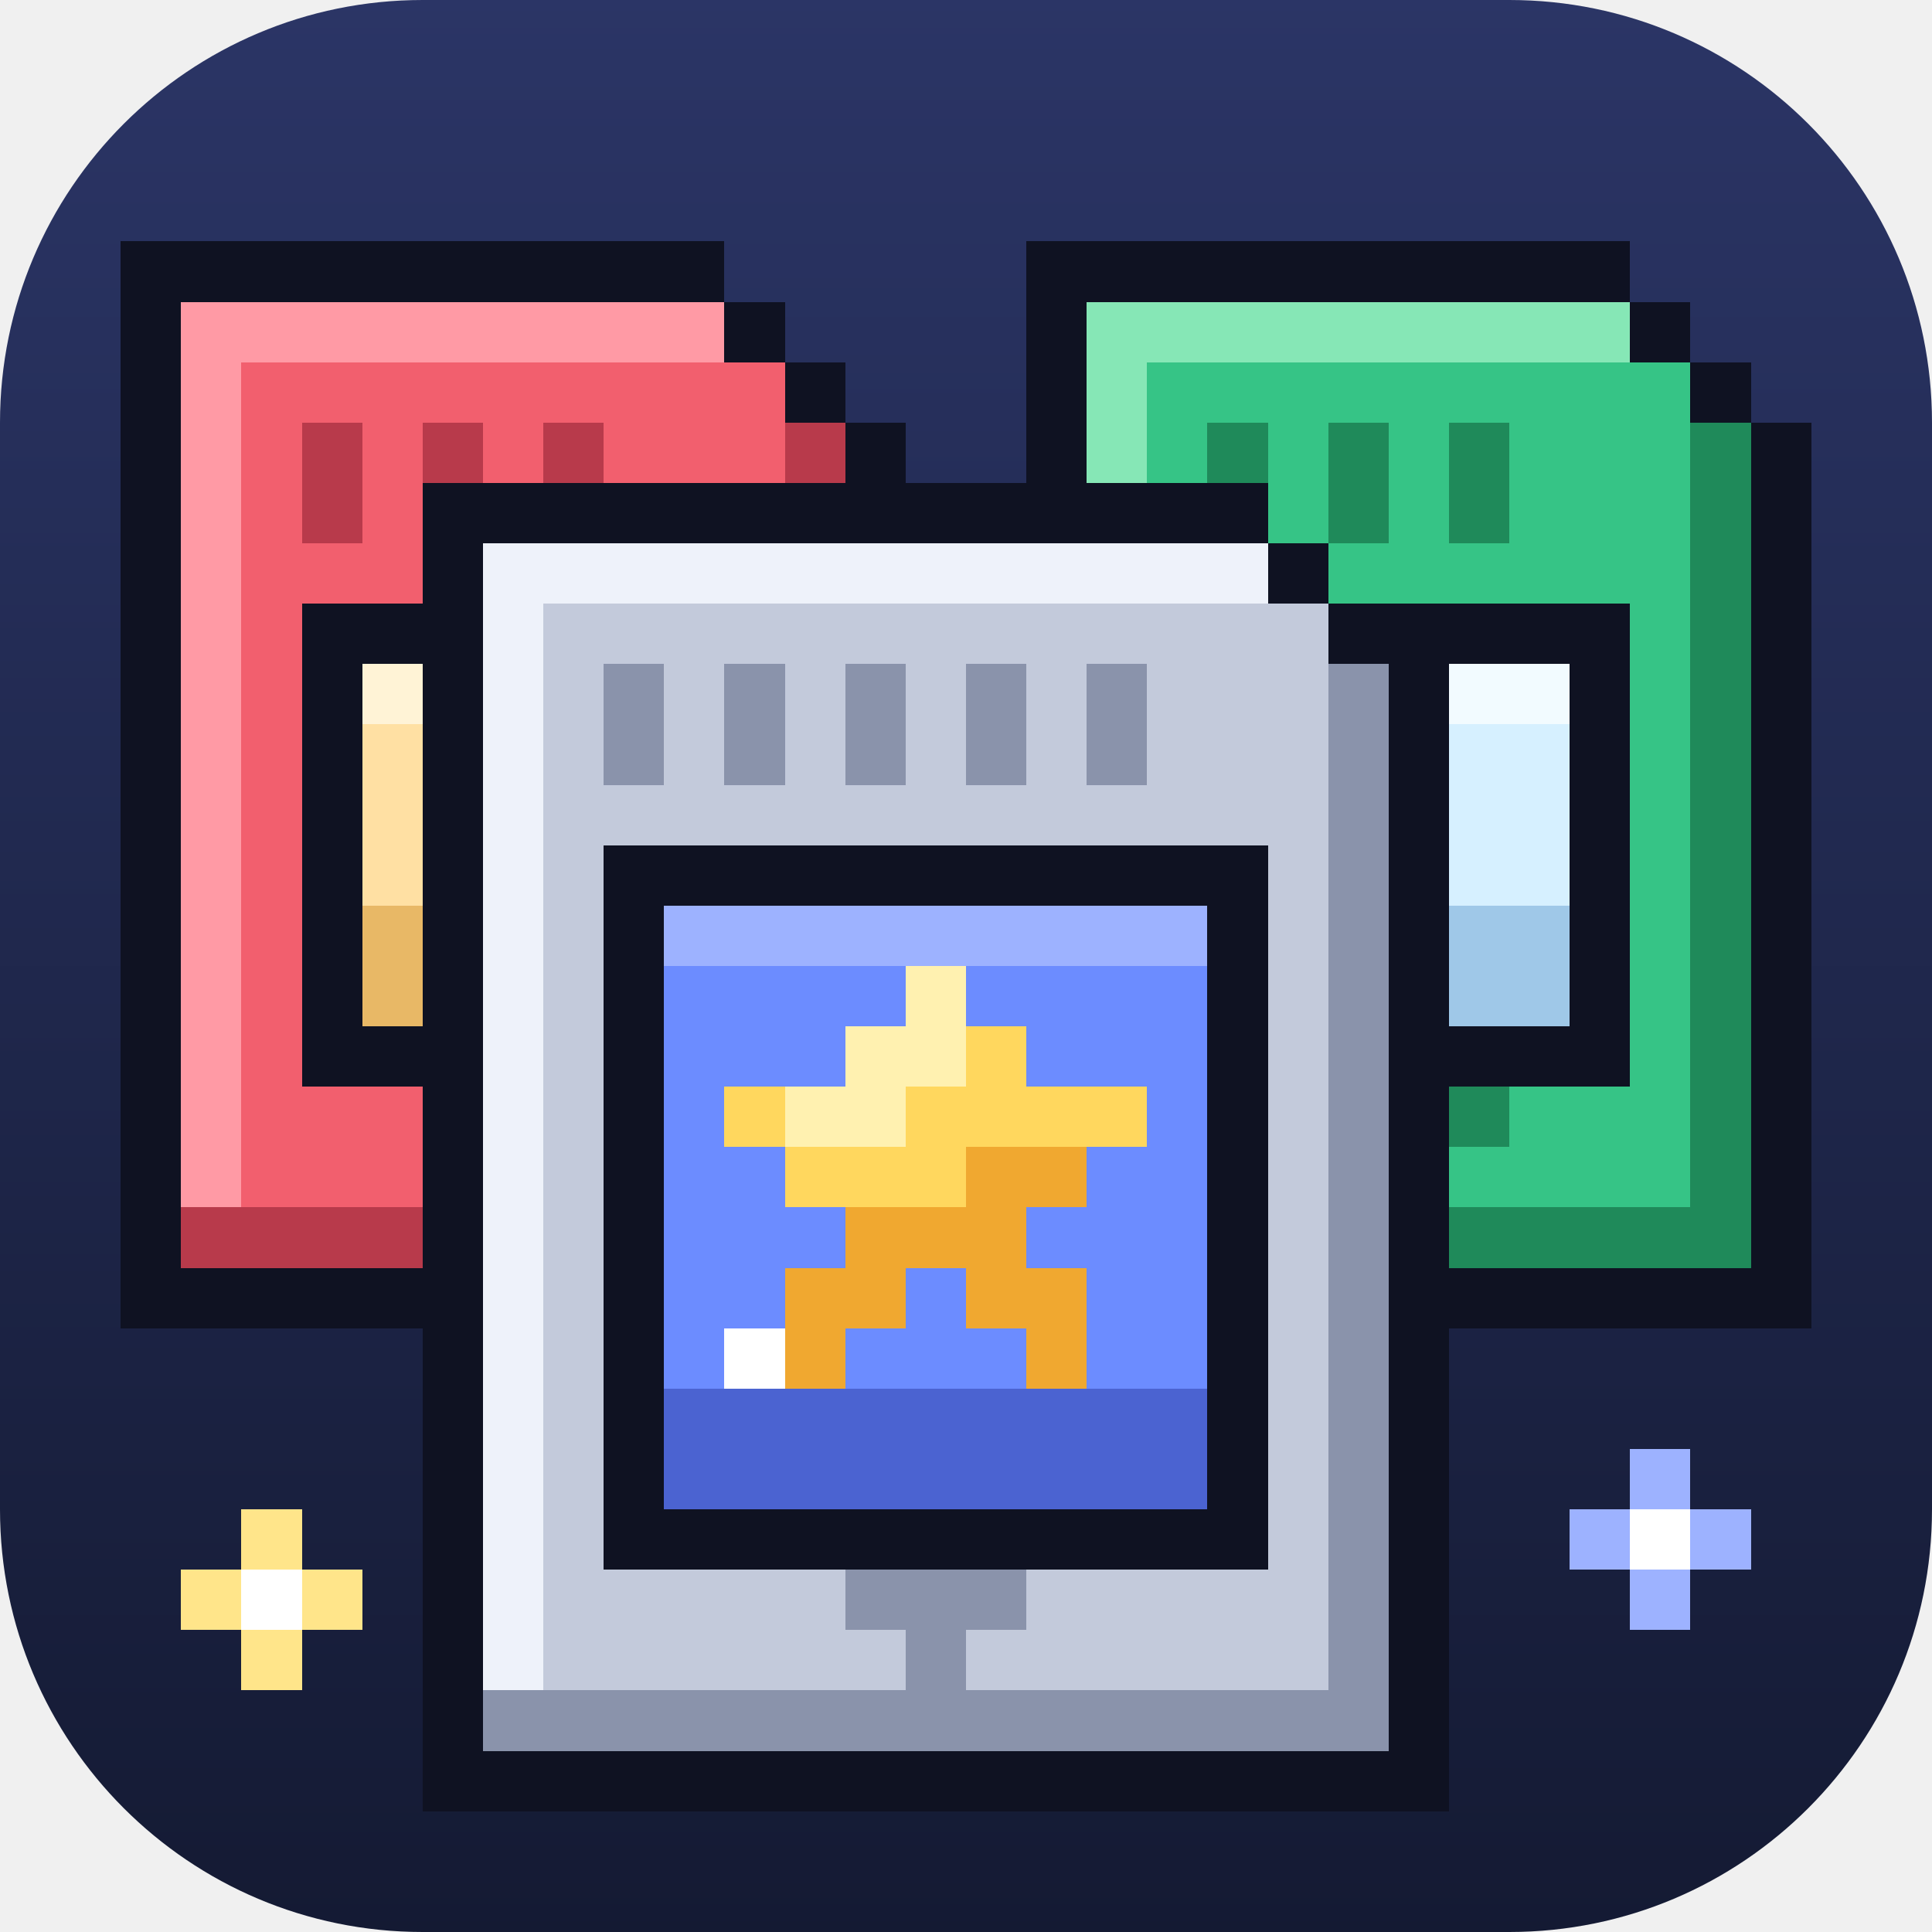
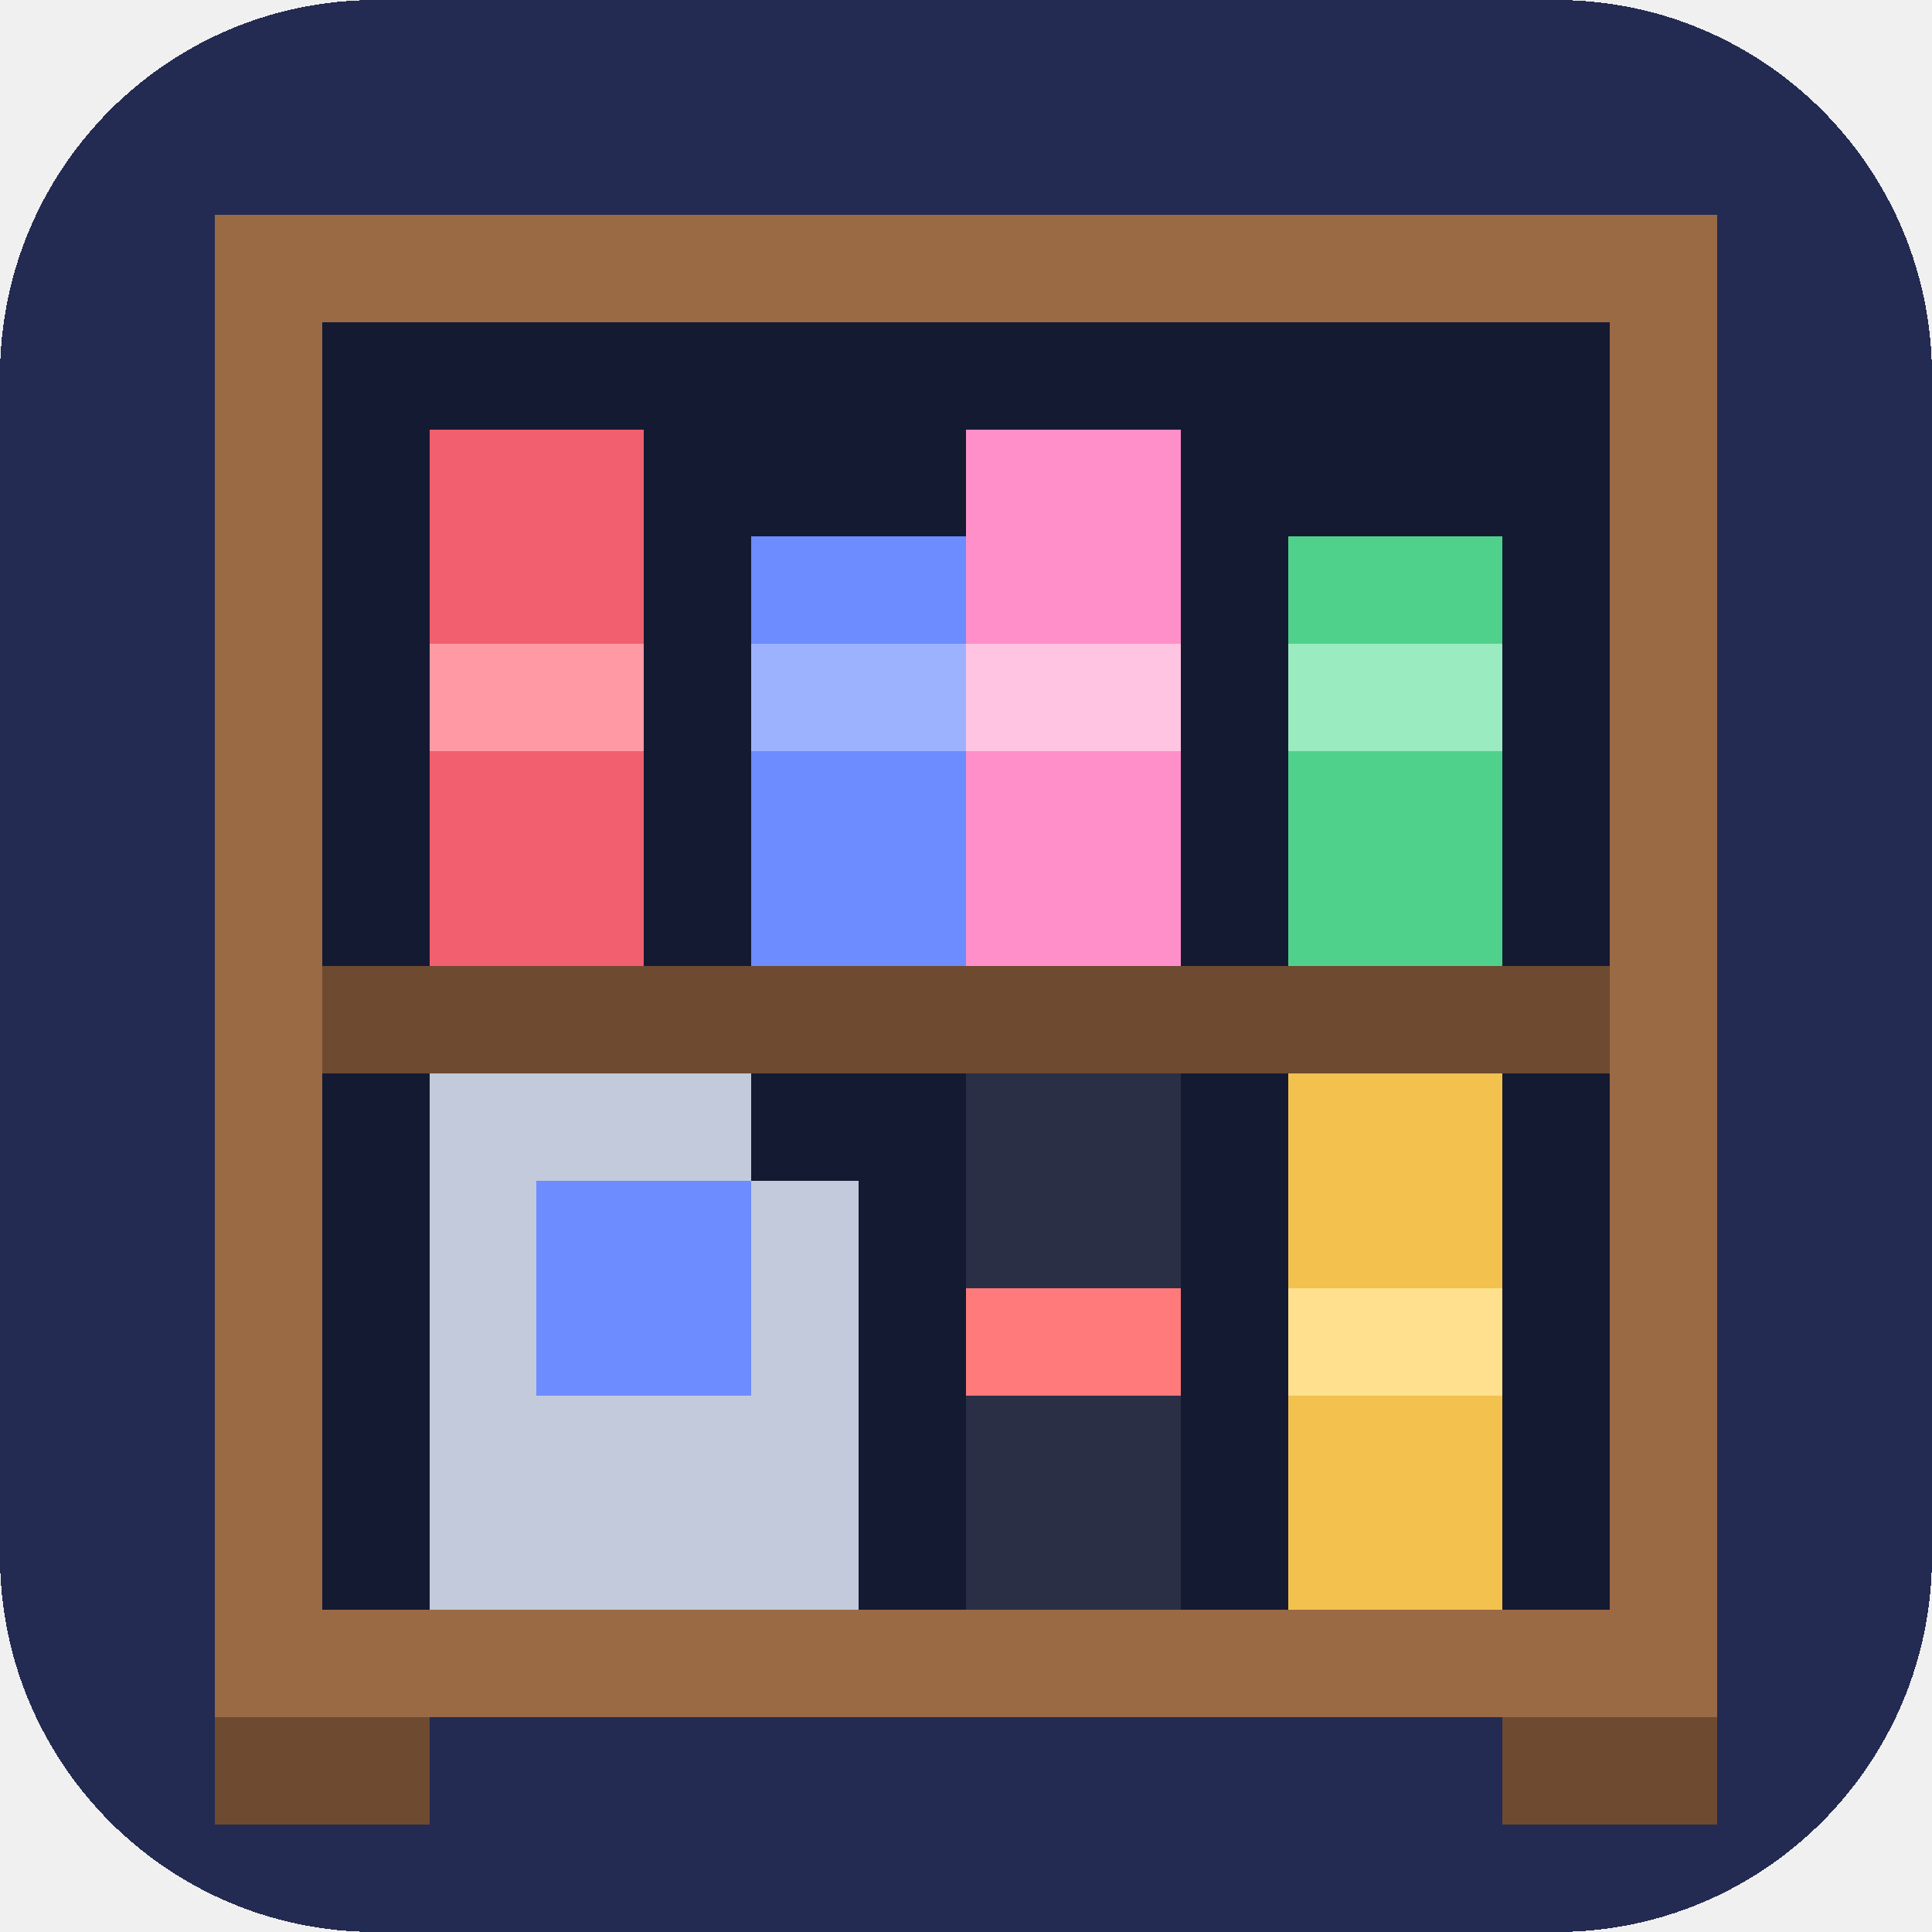
- <svg xmlns="http://www.w3.org/2000/svg" viewBox="0 0 32 32">
-   <defs>
-     <linearGradient id="bg" x1="0" y1="0" x2="0" y2="1">
-       <stop offset="0" stop-color="#2b3566" />
-       <stop offset="1" stop-color="#141a33" />
-     </linearGradient>
-   </defs>
-   <rect width="32" height="32" rx="7" fill="url(#bg)" />
-   <g shape-rendering="crispEdges">
-     <rect x="2" y="4" width="10" height="1" fill="#0f1222" />
-     <rect x="17" y="4" width="10" height="1" fill="#0f1222" />
-     <rect x="2" y="5" width="1" height="1" fill="#0f1222" />
-     <rect x="3" y="5" width="9" height="1" fill="#ff9aa5" />
-     <rect x="12" y="5" width="1" height="1" fill="#0f1222" />
-     <rect x="17" y="5" width="1" height="1" fill="#0f1222" />
-     <rect x="18" y="5" width="9" height="1" fill="#86e7b6" />
-     <rect x="27" y="5" width="1" height="1" fill="#0f1222" />
-     <rect x="2" y="6" width="1" height="1" fill="#0f1222" />
-     <rect x="3" y="6" width="1" height="1" fill="#ff9aa5" />
-     <rect x="4" y="6" width="9" height="1" fill="#f25f6e" />
-     <rect x="13" y="6" width="1" height="1" fill="#0f1222" />
-     <rect x="17" y="6" width="1" height="1" fill="#0f1222" />
-     <rect x="18" y="6" width="1" height="1" fill="#86e7b6" />
-     <rect x="19" y="6" width="9" height="1" fill="#36c486" />
-     <rect x="28" y="6" width="1" height="1" fill="#0f1222" />
-     <rect x="2" y="7" width="1" height="1" fill="#0f1222" />
-     <rect x="3" y="7" width="1" height="1" fill="#ff9aa5" />
-     <rect x="4" y="7" width="1" height="1" fill="#f25f6e" />
-     <rect x="5" y="7" width="1" height="1" fill="#b83a4b" />
-     <rect x="6" y="7" width="1" height="1" fill="#f25f6e" />
-     <rect x="7" y="7" width="1" height="1" fill="#b83a4b" />
-     <rect x="8" y="7" width="1" height="1" fill="#f25f6e" />
-     <rect x="9" y="7" width="1" height="1" fill="#b83a4b" />
-     <rect x="10" y="7" width="3" height="1" fill="#f25f6e" />
-     <rect x="13" y="7" width="1" height="1" fill="#b83a4b" />
-     <rect x="14" y="7" width="1" height="1" fill="#0f1222" />
-     <rect x="17" y="7" width="1" height="1" fill="#0f1222" />
-     <rect x="18" y="7" width="1" height="1" fill="#86e7b6" />
-     <rect x="19" y="7" width="1" height="1" fill="#36c486" />
-     <rect x="20" y="7" width="1" height="1" fill="#1f8a5a" />
-     <rect x="21" y="7" width="1" height="1" fill="#36c486" />
-     <rect x="22" y="7" width="1" height="1" fill="#1f8a5a" />
-     <rect x="23" y="7" width="1" height="1" fill="#36c486" />
-     <rect x="24" y="7" width="1" height="1" fill="#1f8a5a" />
-     <rect x="25" y="7" width="3" height="1" fill="#36c486" />
-     <rect x="28" y="7" width="1" height="1" fill="#1f8a5a" />
-     <rect x="29" y="7" width="1" height="1" fill="#0f1222" />
-     <rect x="2" y="8" width="1" height="1" fill="#0f1222" />
-     <rect x="3" y="8" width="1" height="1" fill="#ff9aa5" />
-     <rect x="4" y="8" width="1" height="1" fill="#f25f6e" />
-     <rect x="5" y="8" width="1" height="1" fill="#b83a4b" />
-     <rect x="6" y="8" width="1" height="1" fill="#f25f6e" />
-     <rect x="7" y="8" width="14" height="1" fill="#0f1222" />
-     <rect x="21" y="8" width="1" height="1" fill="#36c486" />
-     <rect x="22" y="8" width="1" height="1" fill="#1f8a5a" />
-     <rect x="23" y="8" width="1" height="1" fill="#36c486" />
-     <rect x="24" y="8" width="1" height="1" fill="#1f8a5a" />
-     <rect x="25" y="8" width="3" height="1" fill="#36c486" />
-     <rect x="28" y="8" width="1" height="1" fill="#1f8a5a" />
-     <rect x="29" y="8" width="1" height="1" fill="#0f1222" />
-     <rect x="2" y="9" width="1" height="1" fill="#0f1222" />
-     <rect x="3" y="9" width="1" height="1" fill="#ff9aa5" />
-     <rect x="4" y="9" width="3" height="1" fill="#f25f6e" />
-     <rect x="7" y="9" width="1" height="1" fill="#0f1222" />
-     <rect x="8" y="9" width="13" height="1" fill="#eef2fa" />
-     <rect x="21" y="9" width="1" height="1" fill="#0f1222" />
-     <rect x="22" y="9" width="6" height="1" fill="#36c486" />
-     <rect x="28" y="9" width="1" height="1" fill="#1f8a5a" />
-     <rect x="29" y="9" width="1" height="1" fill="#0f1222" />
-     <rect x="2" y="10" width="1" height="1" fill="#0f1222" />
-     <rect x="3" y="10" width="1" height="1" fill="#ff9aa5" />
-     <rect x="4" y="10" width="1" height="1" fill="#f25f6e" />
-     <rect x="5" y="10" width="3" height="1" fill="#0f1222" />
-     <rect x="8" y="10" width="1" height="1" fill="#eef2fa" />
-     <rect x="9" y="10" width="13" height="1" fill="#c3cadb" />
-     <rect x="22" y="10" width="5" height="1" fill="#0f1222" />
-     <rect x="27" y="10" width="1" height="1" fill="#36c486" />
-     <rect x="28" y="10" width="1" height="1" fill="#1f8a5a" />
-     <rect x="29" y="10" width="1" height="1" fill="#0f1222" />
-     <rect x="2" y="11" width="1" height="1" fill="#0f1222" />
-     <rect x="3" y="11" width="1" height="1" fill="#ff9aa5" />
-     <rect x="4" y="11" width="1" height="1" fill="#f25f6e" />
-     <rect x="5" y="11" width="1" height="1" fill="#0f1222" />
-     <rect x="6" y="11" width="1" height="1" fill="#fff3d6" />
-     <rect x="7" y="11" width="1" height="1" fill="#0f1222" />
-     <rect x="8" y="11" width="1" height="1" fill="#eef2fa" />
-     <rect x="9" y="11" width="1" height="1" fill="#c3cadb" />
-     <rect x="10" y="11" width="1" height="1" fill="#8a93ab" />
-     <rect x="11" y="11" width="1" height="1" fill="#c3cadb" />
-     <rect x="12" y="11" width="1" height="1" fill="#8a93ab" />
-     <rect x="13" y="11" width="1" height="1" fill="#c3cadb" />
-     <rect x="14" y="11" width="1" height="1" fill="#8a93ab" />
-     <rect x="15" y="11" width="1" height="1" fill="#c3cadb" />
-     <rect x="16" y="11" width="1" height="1" fill="#8a93ab" />
-     <rect x="17" y="11" width="1" height="1" fill="#c3cadb" />
-     <rect x="18" y="11" width="1" height="1" fill="#8a93ab" />
-     <rect x="19" y="11" width="3" height="1" fill="#c3cadb" />
-     <rect x="22" y="11" width="1" height="1" fill="#8a93ab" />
-     <rect x="23" y="11" width="1" height="1" fill="#0f1222" />
-     <rect x="24" y="11" width="2" height="1" fill="#f2fbff" />
-     <rect x="26" y="11" width="1" height="1" fill="#0f1222" />
-     <rect x="27" y="11" width="1" height="1" fill="#36c486" />
-     <rect x="28" y="11" width="1" height="1" fill="#1f8a5a" />
-     <rect x="29" y="11" width="1" height="1" fill="#0f1222" />
-     <rect x="2" y="12" width="1" height="1" fill="#0f1222" />
-     <rect x="3" y="12" width="1" height="1" fill="#ff9aa5" />
-     <rect x="4" y="12" width="1" height="1" fill="#f25f6e" />
-     <rect x="5" y="12" width="1" height="1" fill="#0f1222" />
-     <rect x="6" y="12" width="1" height="1" fill="#ffe0a3" />
-     <rect x="7" y="12" width="1" height="1" fill="#0f1222" />
-     <rect x="8" y="12" width="1" height="1" fill="#eef2fa" />
-     <rect x="9" y="12" width="1" height="1" fill="#c3cadb" />
-     <rect x="10" y="12" width="1" height="1" fill="#8a93ab" />
-     <rect x="11" y="12" width="1" height="1" fill="#c3cadb" />
-     <rect x="12" y="12" width="1" height="1" fill="#8a93ab" />
-     <rect x="13" y="12" width="1" height="1" fill="#c3cadb" />
-     <rect x="14" y="12" width="1" height="1" fill="#8a93ab" />
-     <rect x="15" y="12" width="1" height="1" fill="#c3cadb" />
-     <rect x="16" y="12" width="1" height="1" fill="#8a93ab" />
-     <rect x="17" y="12" width="1" height="1" fill="#c3cadb" />
-     <rect x="18" y="12" width="1" height="1" fill="#8a93ab" />
-     <rect x="19" y="12" width="3" height="1" fill="#c3cadb" />
-     <rect x="22" y="12" width="1" height="1" fill="#8a93ab" />
-     <rect x="23" y="12" width="1" height="1" fill="#0f1222" />
-     <rect x="24" y="12" width="2" height="1" fill="#d6f0ff" />
-     <rect x="26" y="12" width="1" height="1" fill="#0f1222" />
-     <rect x="27" y="12" width="1" height="1" fill="#36c486" />
-     <rect x="28" y="12" width="1" height="1" fill="#1f8a5a" />
-     <rect x="29" y="12" width="1" height="1" fill="#0f1222" />
-     <rect x="2" y="13" width="1" height="1" fill="#0f1222" />
-     <rect x="3" y="13" width="1" height="1" fill="#ff9aa5" />
-     <rect x="4" y="13" width="1" height="1" fill="#f25f6e" />
-     <rect x="5" y="13" width="1" height="1" fill="#0f1222" />
-     <rect x="6" y="13" width="1" height="1" fill="#ffe0a3" />
-     <rect x="7" y="13" width="1" height="1" fill="#0f1222" />
-     <rect x="8" y="13" width="1" height="1" fill="#eef2fa" />
-     <rect x="9" y="13" width="13" height="1" fill="#c3cadb" />
-     <rect x="22" y="13" width="1" height="1" fill="#8a93ab" />
-     <rect x="23" y="13" width="1" height="1" fill="#0f1222" />
-     <rect x="24" y="13" width="2" height="1" fill="#d6f0ff" />
-     <rect x="26" y="13" width="1" height="1" fill="#0f1222" />
-     <rect x="27" y="13" width="1" height="1" fill="#36c486" />
-     <rect x="28" y="13" width="1" height="1" fill="#1f8a5a" />
-     <rect x="29" y="13" width="1" height="1" fill="#0f1222" />
-     <rect x="2" y="14" width="1" height="1" fill="#0f1222" />
-     <rect x="3" y="14" width="1" height="1" fill="#ff9aa5" />
-     <rect x="4" y="14" width="1" height="1" fill="#f25f6e" />
-     <rect x="5" y="14" width="1" height="1" fill="#0f1222" />
-     <rect x="6" y="14" width="1" height="1" fill="#ffe0a3" />
-     <rect x="7" y="14" width="1" height="1" fill="#0f1222" />
-     <rect x="8" y="14" width="1" height="1" fill="#eef2fa" />
-     <rect x="9" y="14" width="1" height="1" fill="#c3cadb" />
-     <rect x="10" y="14" width="11" height="1" fill="#0f1222" />
-     <rect x="21" y="14" width="1" height="1" fill="#c3cadb" />
-     <rect x="22" y="14" width="1" height="1" fill="#8a93ab" />
-     <rect x="23" y="14" width="1" height="1" fill="#0f1222" />
-     <rect x="24" y="14" width="2" height="1" fill="#d6f0ff" />
-     <rect x="26" y="14" width="1" height="1" fill="#0f1222" />
-     <rect x="27" y="14" width="1" height="1" fill="#36c486" />
-     <rect x="28" y="14" width="1" height="1" fill="#1f8a5a" />
-     <rect x="29" y="14" width="1" height="1" fill="#0f1222" />
-     <rect x="2" y="15" width="1" height="1" fill="#0f1222" />
-     <rect x="3" y="15" width="1" height="1" fill="#ff9aa5" />
-     <rect x="4" y="15" width="1" height="1" fill="#f25f6e" />
-     <rect x="5" y="15" width="1" height="1" fill="#0f1222" />
-     <rect x="6" y="15" width="1" height="1" fill="#e8b866" />
-     <rect x="7" y="15" width="1" height="1" fill="#0f1222" />
-     <rect x="8" y="15" width="1" height="1" fill="#eef2fa" />
-     <rect x="9" y="15" width="1" height="1" fill="#c3cadb" />
-     <rect x="10" y="15" width="1" height="1" fill="#0f1222" />
-     <rect x="11" y="15" width="9" height="1" fill="#9db2ff" />
-     <rect x="20" y="15" width="1" height="1" fill="#0f1222" />
-     <rect x="21" y="15" width="1" height="1" fill="#c3cadb" />
-     <rect x="22" y="15" width="1" height="1" fill="#8a93ab" />
-     <rect x="23" y="15" width="1" height="1" fill="#0f1222" />
-     <rect x="24" y="15" width="2" height="1" fill="#9fc8e8" />
-     <rect x="26" y="15" width="1" height="1" fill="#0f1222" />
-     <rect x="27" y="15" width="1" height="1" fill="#36c486" />
-     <rect x="28" y="15" width="1" height="1" fill="#1f8a5a" />
-     <rect x="29" y="15" width="1" height="1" fill="#0f1222" />
-     <rect x="2" y="16" width="1" height="1" fill="#0f1222" />
-     <rect x="3" y="16" width="1" height="1" fill="#ff9aa5" />
-     <rect x="4" y="16" width="1" height="1" fill="#f25f6e" />
-     <rect x="5" y="16" width="1" height="1" fill="#0f1222" />
-     <rect x="6" y="16" width="1" height="1" fill="#e8b866" />
-     <rect x="7" y="16" width="1" height="1" fill="#0f1222" />
-     <rect x="8" y="16" width="1" height="1" fill="#eef2fa" />
-     <rect x="9" y="16" width="1" height="1" fill="#c3cadb" />
-     <rect x="10" y="16" width="1" height="1" fill="#0f1222" />
-     <rect x="11" y="16" width="4" height="1" fill="#6c8cff" />
-     <rect x="15" y="16" width="1" height="1" fill="#fff1b0" />
-     <rect x="16" y="16" width="4" height="1" fill="#6c8cff" />
-     <rect x="20" y="16" width="1" height="1" fill="#0f1222" />
-     <rect x="21" y="16" width="1" height="1" fill="#c3cadb" />
-     <rect x="22" y="16" width="1" height="1" fill="#8a93ab" />
-     <rect x="23" y="16" width="1" height="1" fill="#0f1222" />
-     <rect x="24" y="16" width="2" height="1" fill="#9fc8e8" />
-     <rect x="26" y="16" width="1" height="1" fill="#0f1222" />
-     <rect x="27" y="16" width="1" height="1" fill="#36c486" />
-     <rect x="28" y="16" width="1" height="1" fill="#1f8a5a" />
-     <rect x="29" y="16" width="1" height="1" fill="#0f1222" />
-     <rect x="2" y="17" width="1" height="1" fill="#0f1222" />
-     <rect x="3" y="17" width="1" height="1" fill="#ff9aa5" />
-     <rect x="4" y="17" width="1" height="1" fill="#f25f6e" />
-     <rect x="5" y="17" width="3" height="1" fill="#0f1222" />
-     <rect x="8" y="17" width="1" height="1" fill="#eef2fa" />
-     <rect x="9" y="17" width="1" height="1" fill="#c3cadb" />
-     <rect x="10" y="17" width="1" height="1" fill="#0f1222" />
-     <rect x="11" y="17" width="3" height="1" fill="#6c8cff" />
-     <rect x="14" y="17" width="2" height="1" fill="#fff1b0" />
-     <rect x="16" y="17" width="1" height="1" fill="#ffd75e" />
-     <rect x="17" y="17" width="3" height="1" fill="#6c8cff" />
-     <rect x="20" y="17" width="1" height="1" fill="#0f1222" />
-     <rect x="21" y="17" width="1" height="1" fill="#c3cadb" />
-     <rect x="22" y="17" width="1" height="1" fill="#8a93ab" />
-     <rect x="23" y="17" width="4" height="1" fill="#0f1222" />
-     <rect x="27" y="17" width="1" height="1" fill="#36c486" />
-     <rect x="28" y="17" width="1" height="1" fill="#1f8a5a" />
-     <rect x="29" y="17" width="1" height="1" fill="#0f1222" />
-     <rect x="2" y="18" width="1" height="1" fill="#0f1222" />
-     <rect x="3" y="18" width="1" height="1" fill="#ff9aa5" />
-     <rect x="4" y="18" width="3" height="1" fill="#f25f6e" />
-     <rect x="7" y="18" width="1" height="1" fill="#0f1222" />
-     <rect x="8" y="18" width="1" height="1" fill="#eef2fa" />
-     <rect x="9" y="18" width="1" height="1" fill="#c3cadb" />
-     <rect x="10" y="18" width="1" height="1" fill="#0f1222" />
-     <rect x="11" y="18" width="1" height="1" fill="#6c8cff" />
-     <rect x="12" y="18" width="1" height="1" fill="#ffd75e" />
-     <rect x="13" y="18" width="2" height="1" fill="#fff1b0" />
-     <rect x="15" y="18" width="4" height="1" fill="#ffd75e" />
-     <rect x="19" y="18" width="1" height="1" fill="#6c8cff" />
-     <rect x="20" y="18" width="1" height="1" fill="#0f1222" />
-     <rect x="21" y="18" width="1" height="1" fill="#c3cadb" />
-     <rect x="22" y="18" width="1" height="1" fill="#8a93ab" />
-     <rect x="23" y="18" width="1" height="1" fill="#0f1222" />
-     <rect x="24" y="18" width="1" height="1" fill="#1f8a5a" />
-     <rect x="25" y="18" width="3" height="1" fill="#36c486" />
-     <rect x="28" y="18" width="1" height="1" fill="#1f8a5a" />
-     <rect x="29" y="18" width="1" height="1" fill="#0f1222" />
-     <rect x="2" y="19" width="1" height="1" fill="#0f1222" />
-     <rect x="3" y="19" width="1" height="1" fill="#ff9aa5" />
-     <rect x="4" y="19" width="3" height="1" fill="#f25f6e" />
-     <rect x="7" y="19" width="1" height="1" fill="#0f1222" />
-     <rect x="8" y="19" width="1" height="1" fill="#eef2fa" />
-     <rect x="9" y="19" width="1" height="1" fill="#c3cadb" />
-     <rect x="10" y="19" width="1" height="1" fill="#0f1222" />
-     <rect x="11" y="19" width="2" height="1" fill="#6c8cff" />
-     <rect x="13" y="19" width="3" height="1" fill="#ffd75e" />
-     <rect x="16" y="19" width="2" height="1" fill="#f0a830" />
-     <rect x="18" y="19" width="2" height="1" fill="#6c8cff" />
-     <rect x="20" y="19" width="1" height="1" fill="#0f1222" />
-     <rect x="21" y="19" width="1" height="1" fill="#c3cadb" />
-     <rect x="22" y="19" width="1" height="1" fill="#8a93ab" />
-     <rect x="23" y="19" width="1" height="1" fill="#0f1222" />
-     <rect x="24" y="19" width="4" height="1" fill="#36c486" />
-     <rect x="28" y="19" width="1" height="1" fill="#1f8a5a" />
-     <rect x="29" y="19" width="1" height="1" fill="#0f1222" />
-     <rect x="2" y="20" width="1" height="1" fill="#0f1222" />
-     <rect x="3" y="20" width="4" height="1" fill="#b83a4b" />
-     <rect x="7" y="20" width="1" height="1" fill="#0f1222" />
-     <rect x="8" y="20" width="1" height="1" fill="#eef2fa" />
-     <rect x="9" y="20" width="1" height="1" fill="#c3cadb" />
-     <rect x="10" y="20" width="1" height="1" fill="#0f1222" />
-     <rect x="11" y="20" width="3" height="1" fill="#6c8cff" />
-     <rect x="14" y="20" width="3" height="1" fill="#f0a830" />
-     <rect x="17" y="20" width="3" height="1" fill="#6c8cff" />
-     <rect x="20" y="20" width="1" height="1" fill="#0f1222" />
-     <rect x="21" y="20" width="1" height="1" fill="#c3cadb" />
-     <rect x="22" y="20" width="1" height="1" fill="#8a93ab" />
-     <rect x="23" y="20" width="1" height="1" fill="#0f1222" />
-     <rect x="24" y="20" width="5" height="1" fill="#1f8a5a" />
-     <rect x="29" y="20" width="1" height="1" fill="#0f1222" />
-     <rect x="2" y="21" width="6" height="1" fill="#0f1222" />
-     <rect x="8" y="21" width="1" height="1" fill="#eef2fa" />
-     <rect x="9" y="21" width="1" height="1" fill="#c3cadb" />
-     <rect x="10" y="21" width="1" height="1" fill="#0f1222" />
-     <rect x="11" y="21" width="2" height="1" fill="#6c8cff" />
-     <rect x="13" y="21" width="2" height="1" fill="#f0a830" />
-     <rect x="15" y="21" width="1" height="1" fill="#6c8cff" />
-     <rect x="16" y="21" width="2" height="1" fill="#f0a830" />
-     <rect x="18" y="21" width="2" height="1" fill="#6c8cff" />
-     <rect x="20" y="21" width="1" height="1" fill="#0f1222" />
-     <rect x="21" y="21" width="1" height="1" fill="#c3cadb" />
-     <rect x="22" y="21" width="1" height="1" fill="#8a93ab" />
-     <rect x="23" y="21" width="7" height="1" fill="#0f1222" />
-     <rect x="7" y="22" width="1" height="1" fill="#0f1222" />
-     <rect x="8" y="22" width="1" height="1" fill="#eef2fa" />
-     <rect x="9" y="22" width="1" height="1" fill="#c3cadb" />
-     <rect x="10" y="22" width="1" height="1" fill="#0f1222" />
-     <rect x="11" y="22" width="1" height="1" fill="#6c8cff" />
-     <rect x="12" y="22" width="1" height="1" fill="#ffffff" />
-     <rect x="13" y="22" width="1" height="1" fill="#f0a830" />
-     <rect x="14" y="22" width="3" height="1" fill="#6c8cff" />
-     <rect x="17" y="22" width="1" height="1" fill="#f0a830" />
-     <rect x="18" y="22" width="2" height="1" fill="#6c8cff" />
-     <rect x="20" y="22" width="1" height="1" fill="#0f1222" />
-     <rect x="21" y="22" width="1" height="1" fill="#c3cadb" />
-     <rect x="22" y="22" width="1" height="1" fill="#8a93ab" />
-     <rect x="23" y="22" width="1" height="1" fill="#0f1222" />
-     <rect x="7" y="23" width="1" height="1" fill="#0f1222" />
-     <rect x="8" y="23" width="1" height="1" fill="#eef2fa" />
-     <rect x="9" y="23" width="1" height="1" fill="#c3cadb" />
-     <rect x="10" y="23" width="1" height="1" fill="#0f1222" />
-     <rect x="11" y="23" width="9" height="1" fill="#4b63d1" />
-     <rect x="20" y="23" width="1" height="1" fill="#0f1222" />
-     <rect x="21" y="23" width="1" height="1" fill="#c3cadb" />
-     <rect x="22" y="23" width="1" height="1" fill="#8a93ab" />
-     <rect x="23" y="23" width="1" height="1" fill="#0f1222" />
-     <rect x="7" y="24" width="1" height="1" fill="#0f1222" />
-     <rect x="8" y="24" width="1" height="1" fill="#eef2fa" />
-     <rect x="9" y="24" width="1" height="1" fill="#c3cadb" />
-     <rect x="10" y="24" width="1" height="1" fill="#0f1222" />
-     <rect x="11" y="24" width="9" height="1" fill="#4b63d1" />
-     <rect x="20" y="24" width="1" height="1" fill="#0f1222" />
-     <rect x="21" y="24" width="1" height="1" fill="#c3cadb" />
-     <rect x="22" y="24" width="1" height="1" fill="#8a93ab" />
-     <rect x="23" y="24" width="1" height="1" fill="#0f1222" />
-     <rect x="27" y="24" width="1" height="1" fill="#9db2ff" />
-     <rect x="4" y="25" width="1" height="1" fill="#ffe58a" />
-     <rect x="7" y="25" width="1" height="1" fill="#0f1222" />
-     <rect x="8" y="25" width="1" height="1" fill="#eef2fa" />
-     <rect x="9" y="25" width="1" height="1" fill="#c3cadb" />
-     <rect x="10" y="25" width="11" height="1" fill="#0f1222" />
-     <rect x="21" y="25" width="1" height="1" fill="#c3cadb" />
-     <rect x="22" y="25" width="1" height="1" fill="#8a93ab" />
-     <rect x="23" y="25" width="1" height="1" fill="#0f1222" />
-     <rect x="26" y="25" width="1" height="1" fill="#9db2ff" />
-     <rect x="27" y="25" width="1" height="1" fill="#ffffff" />
-     <rect x="28" y="25" width="1" height="1" fill="#9db2ff" />
-     <rect x="3" y="26" width="1" height="1" fill="#ffe58a" />
-     <rect x="4" y="26" width="1" height="1" fill="#ffffff" />
-     <rect x="5" y="26" width="1" height="1" fill="#ffe58a" />
-     <rect x="7" y="26" width="1" height="1" fill="#0f1222" />
-     <rect x="8" y="26" width="1" height="1" fill="#eef2fa" />
-     <rect x="9" y="26" width="5" height="1" fill="#c3cadb" />
-     <rect x="14" y="26" width="3" height="1" fill="#8a93ab" />
-     <rect x="17" y="26" width="5" height="1" fill="#c3cadb" />
-     <rect x="22" y="26" width="1" height="1" fill="#8a93ab" />
-     <rect x="23" y="26" width="1" height="1" fill="#0f1222" />
-     <rect x="27" y="26" width="1" height="1" fill="#9db2ff" />
-     <rect x="4" y="27" width="1" height="1" fill="#ffe58a" />
-     <rect x="7" y="27" width="1" height="1" fill="#0f1222" />
-     <rect x="8" y="27" width="1" height="1" fill="#eef2fa" />
-     <rect x="9" y="27" width="6" height="1" fill="#c3cadb" />
-     <rect x="15" y="27" width="1" height="1" fill="#8a93ab" />
-     <rect x="16" y="27" width="6" height="1" fill="#c3cadb" />
-     <rect x="22" y="27" width="1" height="1" fill="#8a93ab" />
-     <rect x="23" y="27" width="1" height="1" fill="#0f1222" />
-     <rect x="7" y="28" width="1" height="1" fill="#0f1222" />
-     <rect x="8" y="28" width="15" height="1" fill="#8a93ab" />
-     <rect x="23" y="28" width="1" height="1" fill="#0f1222" />
-     <rect x="7" y="29" width="17" height="1" fill="#0f1222" />
-   </g>
+ <svg xmlns="http://www.w3.org/2000/svg" viewBox="-1 -1 18 18" shape-rendering="crispEdges">
+   <rect x="-1" y="-1" width="18" height="18" rx="3.5" fill="#232b52" />
+   <rect x="1" y="1" width="14" height="1" fill="#9a6a44" />
+   <rect x="1" y="2" width="1" height="1" fill="#9a6a44" />
+   <rect x="2" y="2" width="12" height="1" fill="#151a33" />
+   <rect x="14" y="2" width="1" height="1" fill="#9a6a44" />
+   <rect x="1" y="3" width="1" height="1" fill="#9a6a44" />
+   <rect x="2" y="3" width="1" height="1" fill="#151a33" />
+   <rect x="3" y="3" width="2" height="1" fill="#f25f6e" />
+   <rect x="5" y="3" width="3" height="1" fill="#151a33" />
+   <rect x="8" y="3" width="2" height="1" fill="#ff8fc8" />
+   <rect x="10" y="3" width="4" height="1" fill="#151a33" />
+   <rect x="14" y="3" width="1" height="1" fill="#9a6a44" />
+   <rect x="1" y="4" width="1" height="1" fill="#9a6a44" />
+   <rect x="2" y="4" width="1" height="1" fill="#151a33" />
+   <rect x="3" y="4" width="2" height="1" fill="#f25f6e" />
+   <rect x="5" y="4" width="1" height="1" fill="#151a33" />
+   <rect x="6" y="4" width="2" height="1" fill="#6c8cff" />
+   <rect x="8" y="4" width="2" height="1" fill="#ff8fc8" />
+   <rect x="10" y="4" width="1" height="1" fill="#151a33" />
+   <rect x="11" y="4" width="2" height="1" fill="#4fd18b" />
+   <rect x="13" y="4" width="1" height="1" fill="#151a33" />
+   <rect x="14" y="4" width="1" height="1" fill="#9a6a44" />
+   <rect x="1" y="5" width="1" height="1" fill="#9a6a44" />
+   <rect x="2" y="5" width="1" height="1" fill="#151a33" />
+   <rect x="3" y="5" width="2" height="1" fill="#ff9aa5" />
+   <rect x="5" y="5" width="1" height="1" fill="#151a33" />
+   <rect x="6" y="5" width="2" height="1" fill="#9db2ff" />
+   <rect x="8" y="5" width="2" height="1" fill="#ffc4e1" />
+   <rect x="10" y="5" width="1" height="1" fill="#151a33" />
+   <rect x="11" y="5" width="2" height="1" fill="#9bebc0" />
+   <rect x="13" y="5" width="1" height="1" fill="#151a33" />
+   <rect x="14" y="5" width="1" height="1" fill="#9a6a44" />
+   <rect x="1" y="6" width="1" height="1" fill="#9a6a44" />
+   <rect x="2" y="6" width="1" height="1" fill="#151a33" />
+   <rect x="3" y="6" width="2" height="1" fill="#f25f6e" />
+   <rect x="5" y="6" width="1" height="1" fill="#151a33" />
+   <rect x="6" y="6" width="2" height="1" fill="#6c8cff" />
+   <rect x="8" y="6" width="2" height="1" fill="#ff8fc8" />
+   <rect x="10" y="6" width="1" height="1" fill="#151a33" />
+   <rect x="11" y="6" width="2" height="1" fill="#4fd18b" />
+   <rect x="13" y="6" width="1" height="1" fill="#151a33" />
+   <rect x="14" y="6" width="1" height="1" fill="#9a6a44" />
+   <rect x="1" y="7" width="1" height="1" fill="#9a6a44" />
+   <rect x="2" y="7" width="1" height="1" fill="#151a33" />
+   <rect x="3" y="7" width="2" height="1" fill="#f25f6e" />
+   <rect x="5" y="7" width="1" height="1" fill="#151a33" />
+   <rect x="6" y="7" width="2" height="1" fill="#6c8cff" />
+   <rect x="8" y="7" width="2" height="1" fill="#ff8fc8" />
+   <rect x="10" y="7" width="1" height="1" fill="#151a33" />
+   <rect x="11" y="7" width="2" height="1" fill="#4fd18b" />
+   <rect x="13" y="7" width="1" height="1" fill="#151a33" />
+   <rect x="14" y="7" width="1" height="1" fill="#9a6a44" />
+   <rect x="1" y="8" width="1" height="1" fill="#9a6a44" />
+   <rect x="2" y="8" width="12" height="1" fill="#6e4a30" />
+   <rect x="14" y="8" width="1" height="1" fill="#9a6a44" />
+   <rect x="1" y="9" width="1" height="1" fill="#9a6a44" />
+   <rect x="2" y="9" width="1" height="1" fill="#151a33" />
+   <rect x="3" y="9" width="3" height="1" fill="#c3cadb" />
+   <rect x="6" y="9" width="2" height="1" fill="#151a33" />
+   <rect x="8" y="9" width="2" height="1" fill="#2a2f45" />
+   <rect x="10" y="9" width="1" height="1" fill="#151a33" />
+   <rect x="11" y="9" width="2" height="1" fill="#f2c14e" />
+   <rect x="13" y="9" width="1" height="1" fill="#151a33" />
+   <rect x="14" y="9" width="1" height="1" fill="#9a6a44" />
+   <rect x="1" y="10" width="1" height="1" fill="#9a6a44" />
+   <rect x="2" y="10" width="1" height="1" fill="#151a33" />
+   <rect x="3" y="10" width="1" height="1" fill="#c3cadb" />
+   <rect x="4" y="10" width="2" height="1" fill="#6c8cff" />
+   <rect x="6" y="10" width="1" height="1" fill="#c3cadb" />
+   <rect x="7" y="10" width="1" height="1" fill="#151a33" />
+   <rect x="8" y="10" width="2" height="1" fill="#2a2f45" />
+   <rect x="10" y="10" width="1" height="1" fill="#151a33" />
+   <rect x="11" y="10" width="2" height="1" fill="#f2c14e" />
+   <rect x="13" y="10" width="1" height="1" fill="#151a33" />
+   <rect x="14" y="10" width="1" height="1" fill="#9a6a44" />
+   <rect x="1" y="11" width="1" height="1" fill="#9a6a44" />
+   <rect x="2" y="11" width="1" height="1" fill="#151a33" />
+   <rect x="3" y="11" width="1" height="1" fill="#c3cadb" />
+   <rect x="4" y="11" width="2" height="1" fill="#6c8cff" />
+   <rect x="6" y="11" width="1" height="1" fill="#c3cadb" />
+   <rect x="7" y="11" width="1" height="1" fill="#151a33" />
+   <rect x="8" y="11" width="2" height="1" fill="#ff7a7a" />
+   <rect x="10" y="11" width="1" height="1" fill="#151a33" />
+   <rect x="11" y="11" width="2" height="1" fill="#ffe08f" />
+   <rect x="13" y="11" width="1" height="1" fill="#151a33" />
+   <rect x="14" y="11" width="1" height="1" fill="#9a6a44" />
+   <rect x="1" y="12" width="1" height="1" fill="#9a6a44" />
+   <rect x="2" y="12" width="1" height="1" fill="#151a33" />
+   <rect x="3" y="12" width="4" height="1" fill="#c3cadb" />
+   <rect x="7" y="12" width="1" height="1" fill="#151a33" />
+   <rect x="8" y="12" width="2" height="1" fill="#2a2f45" />
+   <rect x="10" y="12" width="1" height="1" fill="#151a33" />
+   <rect x="11" y="12" width="2" height="1" fill="#f2c14e" />
+   <rect x="13" y="12" width="1" height="1" fill="#151a33" />
+   <rect x="14" y="12" width="1" height="1" fill="#9a6a44" />
+   <rect x="1" y="13" width="1" height="1" fill="#9a6a44" />
+   <rect x="2" y="13" width="1" height="1" fill="#151a33" />
+   <rect x="3" y="13" width="4" height="1" fill="#c3cadb" />
+   <rect x="7" y="13" width="1" height="1" fill="#151a33" />
+   <rect x="8" y="13" width="2" height="1" fill="#2a2f45" />
+   <rect x="10" y="13" width="1" height="1" fill="#151a33" />
+   <rect x="11" y="13" width="2" height="1" fill="#f2c14e" />
+   <rect x="13" y="13" width="1" height="1" fill="#151a33" />
+   <rect x="14" y="13" width="1" height="1" fill="#9a6a44" />
+   <rect x="1" y="14" width="14" height="1" fill="#9a6a44" />
+   <rect x="1" y="15" width="2" height="1" fill="#6e4a30" />
+   <rect x="13" y="15" width="2" height="1" fill="#6e4a30" />
</svg>
